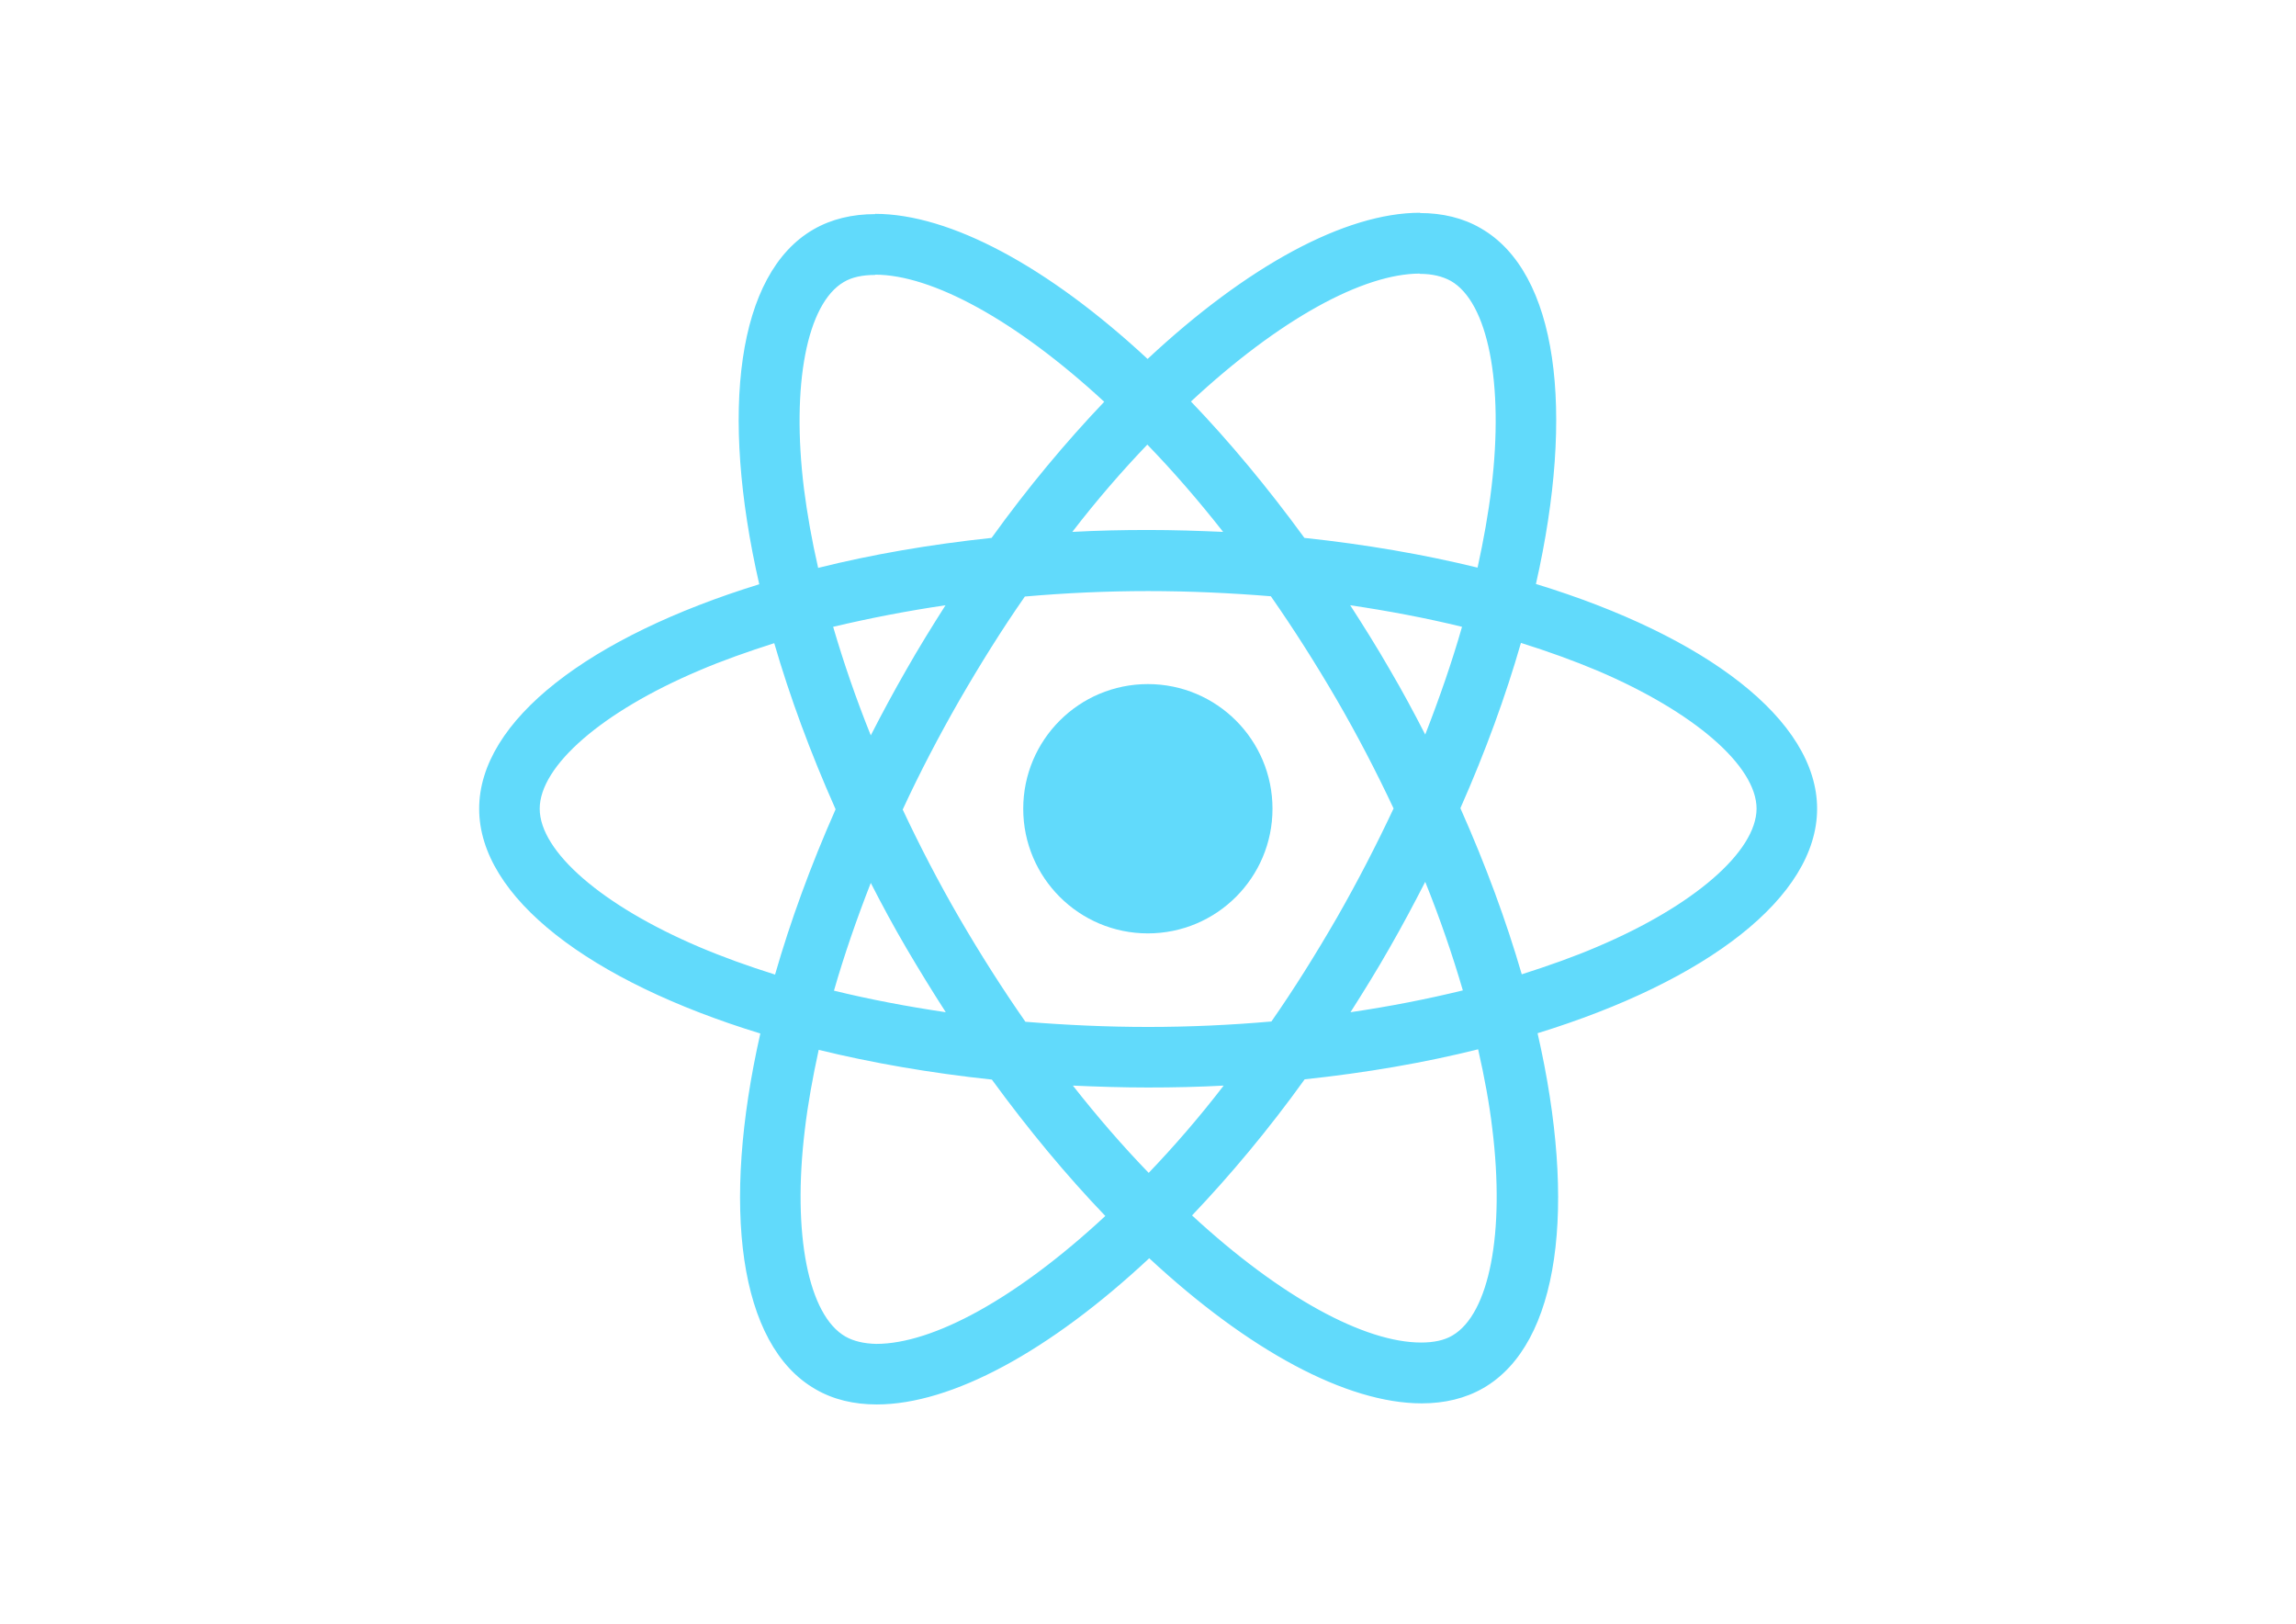
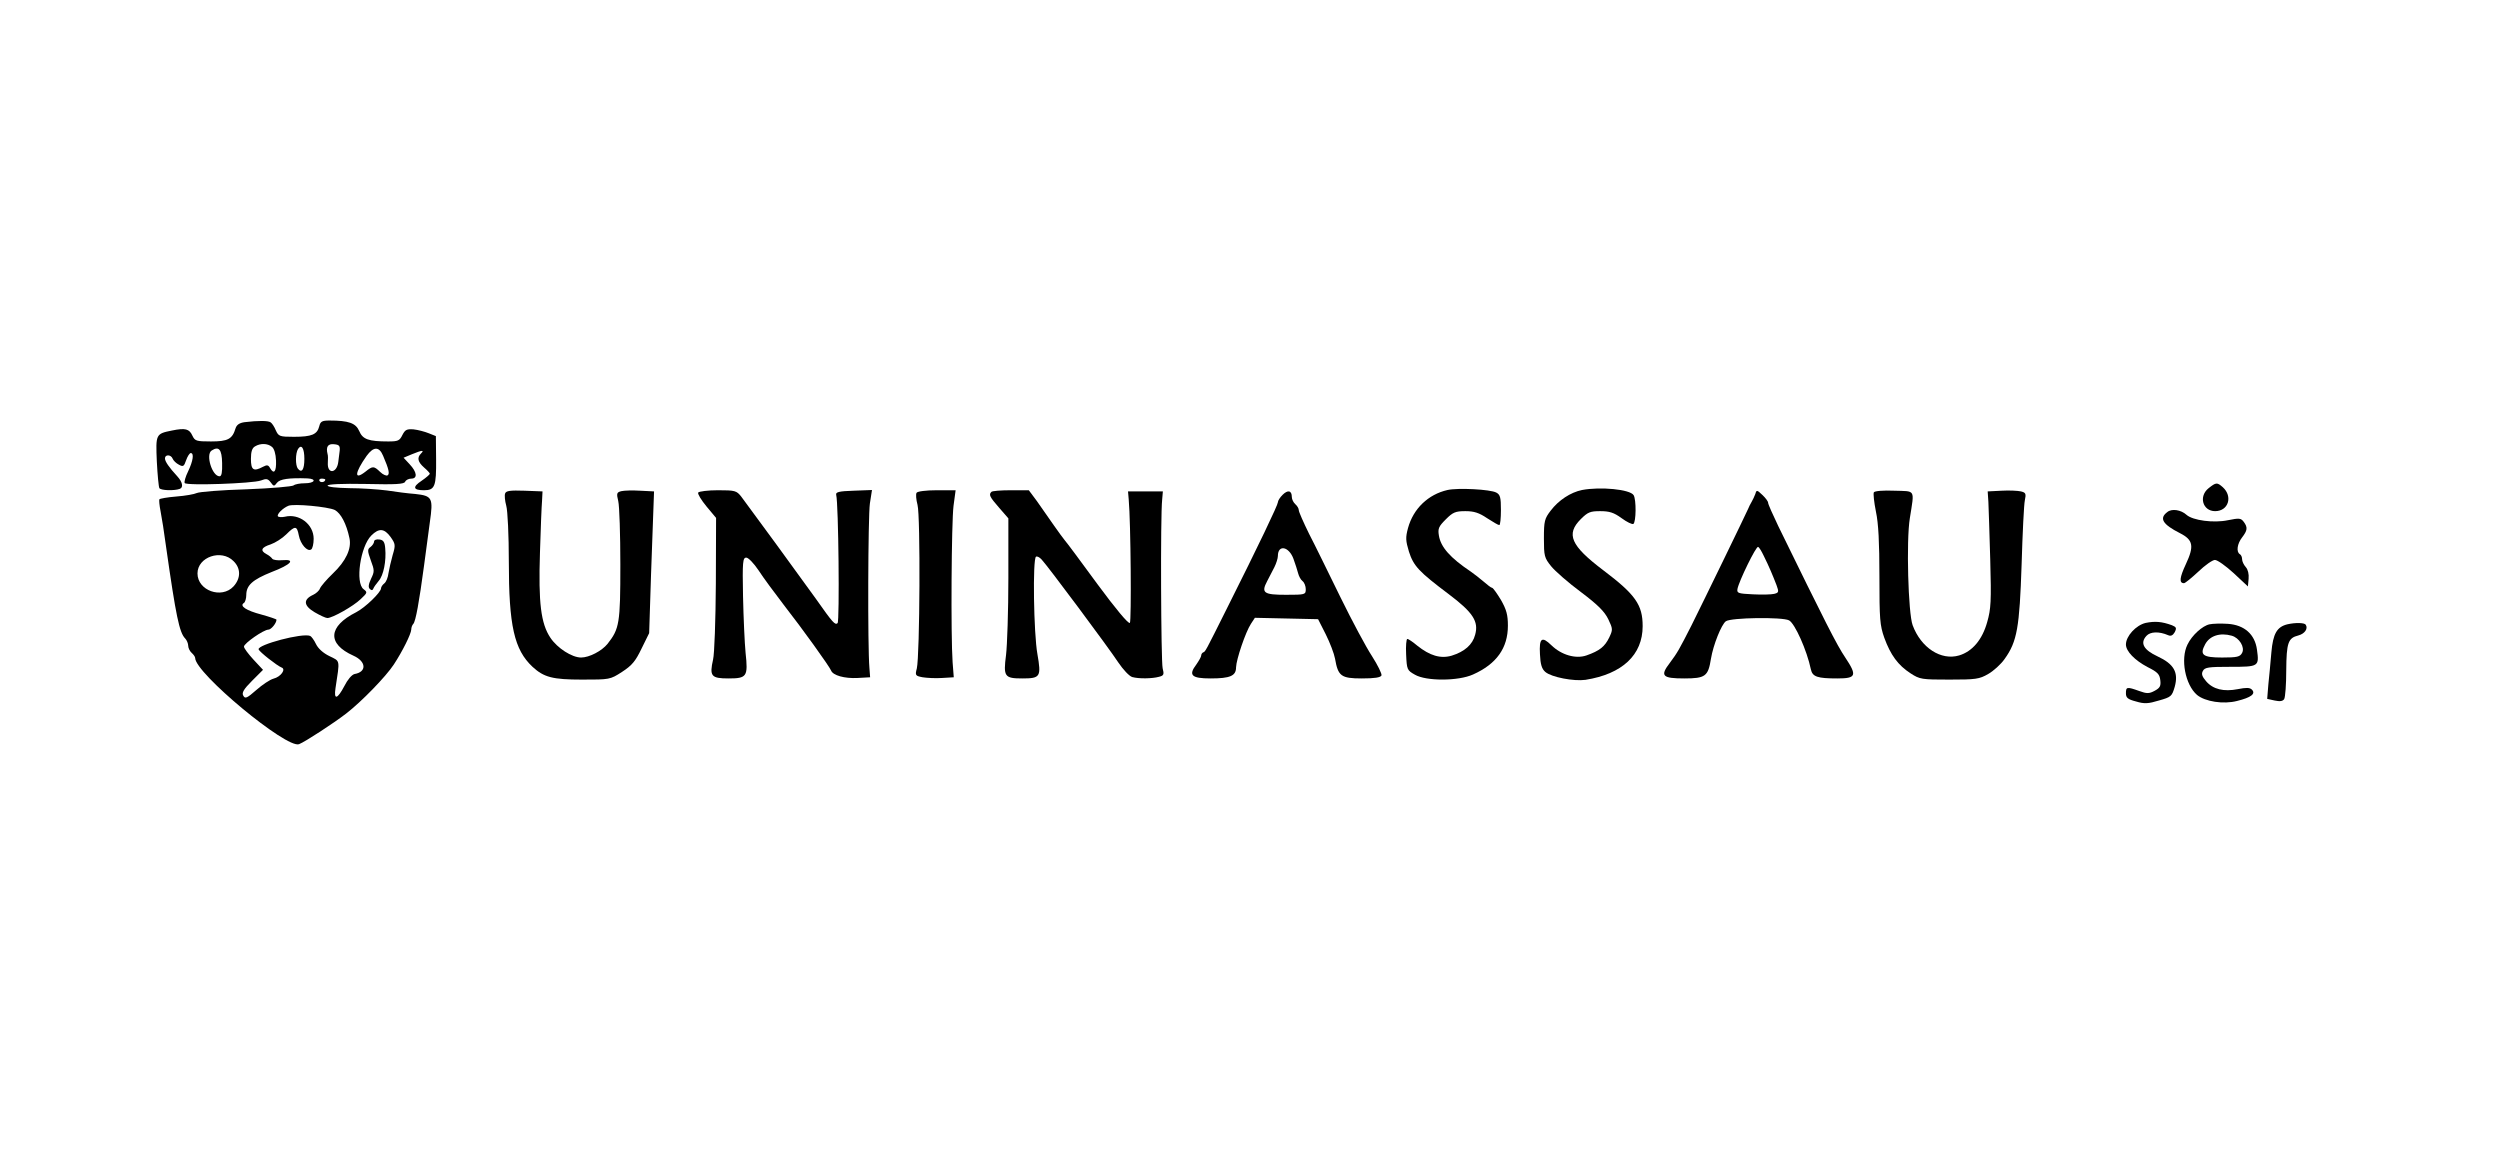
- <svg xmlns="http://www.w3.org/2000/svg" viewBox="0 0 841.9 595.3">
-   <g fill="#61DAFB">
-     <path d="M666.3 296.5c0-32.5-40.7-63.3-103.1-82.4 14.4-63.6 8-114.2-20.2-130.4-6.5-3.8-14.1-5.6-22.4-5.6v22.3c4.6 0 8.3.9 11.4 2.6 13.6 7.8 19.5 37.5 14.9 75.7-1.1 9.4-2.9 19.3-5.1 29.4-19.6-4.8-41-8.5-63.5-10.9-13.5-18.5-27.5-35.3-41.6-50 32.6-30.3 63.2-46.9 84-46.9V78c-27.5 0-63.5 19.6-99.9 53.6-36.4-33.8-72.4-53.2-99.9-53.2v22.3c20.7 0 51.4 16.5 84 46.6-14 14.7-28 31.4-41.3 49.9-22.6 2.4-44 6.1-63.6 11-2.3-10-4-19.7-5.2-29-4.7-38.2 1.1-67.9 14.6-75.8 3-1.8 6.9-2.6 11.5-2.6V78.5c-8.4 0-16 1.8-22.6 5.6-28.1 16.2-34.4 66.7-19.9 130.1-62.2 19.2-102.7 49.9-102.7 82.3 0 32.5 40.7 63.3 103.1 82.4-14.4 63.6-8 114.2 20.2 130.4 6.5 3.8 14.1 5.6 22.5 5.6 27.5 0 63.5-19.6 99.9-53.6 36.4 33.8 72.4 53.2 99.9 53.2 8.4 0 16-1.8 22.6-5.6 28.1-16.2 34.4-66.7 19.9-130.1 62-19.1 102.5-49.9 102.5-82.3zm-130.2-66.7c-3.7 12.9-8.3 26.2-13.5 39.5-4.1-8-8.4-16-13.1-24-4.6-8-9.5-15.8-14.4-23.4 14.2 2.1 27.9 4.7 41 7.9zm-45.8 106.5c-7.8 13.5-15.8 26.3-24.1 38.2-14.9 1.3-30 2-45.2 2-15.1 0-30.2-.7-45-1.9-8.3-11.9-16.4-24.6-24.2-38-7.6-13.1-14.5-26.4-20.8-39.8 6.2-13.4 13.2-26.8 20.7-39.9 7.8-13.5 15.8-26.3 24.1-38.2 14.9-1.3 30-2 45.2-2 15.1 0 30.2.7 45 1.9 8.3 11.9 16.4 24.6 24.2 38 7.6 13.1 14.5 26.4 20.8 39.8-6.3 13.4-13.2 26.8-20.7 39.9zm32.3-13c5.4 13.4 10 26.8 13.8 39.8-13.1 3.2-26.9 5.9-41.2 8 4.9-7.7 9.8-15.6 14.4-23.7 4.6-8 8.9-16.1 13-24.1zM421.2 430c-9.3-9.6-18.6-20.3-27.8-32 9 .4 18.2.7 27.5.7 9.4 0 18.7-.2 27.8-.7-9 11.7-18.3 22.4-27.5 32zm-74.4-58.9c-14.2-2.1-27.9-4.7-41-7.9 3.7-12.9 8.3-26.2 13.5-39.5 4.1 8 8.4 16 13.1 24 4.7 8 9.5 15.8 14.4 23.4zM420.7 163c9.3 9.6 18.6 20.3 27.8 32-9-.4-18.2-.7-27.5-.7-9.4 0-18.7.2-27.8.7 9-11.7 18.3-22.4 27.5-32zm-74 58.9c-4.9 7.7-9.8 15.6-14.4 23.7-4.6 8-8.9 16-13 24-5.4-13.4-10-26.8-13.8-39.8 13.1-3.1 26.9-5.8 41.2-7.9zm-90.5 125.2c-35.4-15.1-58.3-34.9-58.3-50.6 0-15.7 22.9-35.6 58.3-50.6 8.6-3.7 18-7 27.7-10.1 5.7 19.6 13.2 40 22.5 60.9-9.2 20.8-16.6 41.1-22.2 60.6-9.9-3.1-19.3-6.5-28-10.2zM310 490c-13.6-7.8-19.5-37.5-14.9-75.7 1.1-9.4 2.9-19.3 5.1-29.4 19.6 4.8 41 8.5 63.5 10.9 13.5 18.5 27.5 35.3 41.6 50-32.6 30.3-63.2 46.9-84 46.9-4.5-.1-8.3-1-11.3-2.7zm237.2-76.2c4.7 38.2-1.1 67.9-14.6 75.8-3 1.8-6.9 2.6-11.5 2.6-20.7 0-51.4-16.5-84-46.6 14-14.7 28-31.4 41.3-49.9 22.6-2.4 44-6.1 63.6-11 2.3 10.1 4.1 19.8 5.2 29.1zm38.5-66.7c-8.6 3.7-18 7-27.7 10.1-5.7-19.6-13.2-40-22.5-60.9 9.2-20.8 16.6-41.1 22.2-60.6 9.9 3.1 19.3 6.5 28.1 10.2 35.4 15.1 58.3 34.9 58.3 50.6-.1 15.7-23 35.6-58.4 50.6zM320.8 78.4z" />
-     <circle cx="420.9" cy="296.5" r="45.7" />
-     <path d="M520.5 78.1z" />
+ <svg xmlns="http://www.w3.org/2000/svg" version="1.0" width="1076pt" height="500pt" viewBox="0 0 1076 500" preserveAspectRatio="xMidYMid meet">
+   <g transform="translate(0,500) scale(0.1,-0.1)" fill="#000000" stroke="none">
+     <path d="M1053 3183 c-22 -3 -34 -11 -39 -26 -14 -47 -33 -57 -106 -57 -63 0 -69 2 -80 25 -13 29 -30 34 -88 22 -70 -14 -70 -16 -65 -134 3 -58 8 -110 11 -114 6 -10 64 -12 88 -3 16 6 12 29 -11 54 -36 39 -53 64 -53 77 0 18 26 17 33 -1 3 -8 15 -20 27 -26 18 -10 22 -8 31 19 6 17 15 31 20 31 15 0 10 -34 -11 -78 -12 -24 -18 -47 -15 -51 7 -12 293 -2 328 11 23 9 30 8 42 -8 13 -18 15 -18 27 -2 12 16 52 22 131 19 42 -2 32 -21 -11 -21 -21 0 -42 -4 -48 -9 -5 -5 -97 -13 -204 -17 -107 -3 -203 -11 -213 -16 -10 -5 -49 -12 -88 -15 -38 -3 -71 -9 -73 -12 -2 -3 0 -26 5 -51 5 -25 16 -94 24 -155 42 -295 57 -368 82 -393 7 -7 13 -22 13 -31 0 -10 7 -24 15 -31 8 -7 15 -17 15 -22 0 -65 393 -391 447 -371 26 10 150 91 203 132 66 51 171 159 205 211 38 58 74 131 75 150 0 9 4 20 9 25 10 11 25 93 46 250 7 55 19 139 25 187 15 105 11 114 -63 122 -29 2 -83 9 -122 15 -38 5 -112 10 -162 10 -54 1 -93 5 -93 11 0 6 61 9 165 7 129 -3 165 -1 169 10 3 7 15 13 26 13 28 0 25 28 -7 62 l-26 28 36 15 c44 18 55 19 39 3 -18 -18 -14 -36 13 -60 14 -12 25 -24 25 -27 0 -3 -16 -17 -35 -30 -41 -27 -37 -41 10 -41 47 0 53 17 52 134 l-1 99 -30 12 c-17 7 -47 15 -66 17 -29 2 -36 -1 -48 -24 -12 -25 -19 -28 -61 -28 -85 0 -110 9 -125 45 -15 34 -45 45 -128 45 -32 0 -39 -4 -44 -25 -9 -35 -32 -45 -109 -45 -62 0 -66 2 -78 28 -6 15 -16 30 -22 34 -10 8 -54 8 -112 1z m117 -106 c10 -7 17 -31 18 -59 2 -48 -9 -62 -26 -32 -7 13 -13 14 -30 5 -41 -22 -52 -14 -52 34 0 31 5 47 18 54 23 14 54 13 72 -2z m292 -17 c-2 -14 -4 -35 -6 -48 -6 -50 -48 -54 -45 -4 1 15 1 32 -1 37 -8 32 1 46 28 43 22 -2 26 -7 24 -28z m-152 -35 c0 -46 -11 -63 -28 -42 -11 14 -11 66 1 85 15 22 27 2 27 -43z m-354 -18 c1 -40 -2 -57 -11 -57 -32 0 -61 94 -34 111 31 20 44 5 45 -54z m693 31 c25 -58 29 -78 19 -84 -5 -3 -20 3 -32 15 -27 26 -32 26 -63 1 -50 -39 -47 -6 5 68 30 41 54 41 71 0z m-249 -102 c0 -11 -19 -15 -25 -6 -3 5 1 10 9 10 9 0 16 -2 16 -4z m41 -131 c26 -14 50 -59 63 -121 10 -45 -15 -99 -72 -153 -26 -25 -51 -54 -55 -64 -3 -9 -17 -22 -31 -28 -42 -20 -39 -46 8 -74 24 -14 48 -25 55 -25 22 0 112 51 143 81 30 28 30 30 13 43 -37 27 -14 184 33 231 33 33 56 31 83 -6 21 -30 22 -35 9 -78 -7 -25 -15 -60 -18 -78 -2 -18 -10 -38 -18 -44 -8 -6 -14 -16 -14 -21 0 -17 -68 -83 -107 -103 -121 -61 -126 -136 -12 -187 56 -25 58 -70 5 -79 -12 -3 -30 -24 -44 -52 -30 -57 -46 -61 -38 -9 19 125 21 115 -26 138 -27 13 -49 33 -58 52 -8 17 -20 33 -25 35 -33 14 -228 -38 -222 -58 4 -11 79 -70 99 -78 20 -7 -3 -40 -35 -48 -15 -4 -48 -26 -74 -49 -40 -35 -48 -39 -56 -24 -7 12 1 27 38 64 l47 47 -41 44 c-22 24 -41 49 -41 56 0 14 85 73 105 73 12 0 35 28 35 43 0 2 -29 12 -65 22 -65 17 -96 37 -75 50 5 3 10 19 10 34 0 42 27 66 109 99 84 32 105 56 47 51 -21 -2 -40 1 -44 6 -4 6 -15 15 -25 20 -28 15 -23 29 18 42 20 7 50 26 67 43 38 38 46 38 54 -4 7 -38 37 -72 53 -61 6 3 11 24 11 46 0 63 -63 110 -124 95 -14 -3 -27 -2 -30 2 -5 9 21 35 45 45 23 10 171 -4 200 -18z m-436 -220 c32 -31 32 -74 0 -109 -51 -55 -155 -18 -155 56 0 71 103 106 155 53z" />
+     <path d="M1610 2669 c0 -6 -7 -17 -15 -23 -14 -10 -14 -16 1 -58 16 -43 16 -48 1 -79 -11 -24 -13 -37 -5 -44 7 -7 12 -6 15 2 2 6 13 21 23 33 21 24 33 86 28 140 -2 27 -8 36 -25 38 -13 2 -23 -2 -23 -9z" />
+     <path d="M9506 2899 c-44 -35 -26 -99 28 -99 57 0 77 63 33 103 -25 22 -29 21 -61 -4z" />
+     <path d="M6230 2891 c-83 -19 -147 -80 -170 -164 -11 -41 -10 -54 4 -101 20 -62 42 -86 171 -183 105 -79 130 -118 114 -175 -11 -43 -46 -73 -101 -90 -48 -14 -94 0 -148 43 -19 16 -38 29 -43 29 -4 0 -7 -30 -5 -67 3 -65 4 -68 38 -87 48 -28 186 -28 250 1 101 45 150 114 150 210 0 46 -6 69 -30 111 -17 28 -34 52 -38 52 -4 0 -21 13 -38 28 -18 15 -42 34 -54 42 -88 59 -129 105 -137 155 -5 30 -1 39 30 70 30 30 41 35 84 35 37 0 59 -7 93 -30 25 -16 48 -30 53 -30 4 0 7 29 7 65 0 54 -3 66 -20 75 -26 14 -165 21 -210 11z" />
+     <path d="M6809 2891 c-49 -10 -101 -44 -135 -89 -26 -34 -29 -44 -29 -119 0 -76 2 -84 31 -120 17 -21 74 -71 128 -111 73 -55 102 -84 118 -117 20 -42 20 -45 4 -79 -19 -39 -41 -57 -98 -77 -46 -16 -108 2 -151 44 -41 40 -53 31 -49 -39 2 -44 8 -63 23 -76 27 -23 123 -41 173 -34 158 25 246 107 246 231 0 92 -31 136 -170 241 -140 106 -161 155 -96 220 30 30 41 34 83 34 40 0 59 -6 92 -30 23 -17 46 -28 51 -25 12 8 13 105 1 124 -16 25 -143 37 -222 22z" />
+     <path d="M2174 2876 c-3 -8 -1 -31 5 -53 6 -21 11 -128 11 -240 0 -276 23 -379 102 -453 49 -45 86 -55 213 -55 119 0 121 0 172 33 43 28 58 46 84 100 l33 67 8 250 c5 138 10 275 11 305 l2 55 -60 3 c-32 2 -69 1 -81 -2 -20 -5 -21 -10 -13 -43 5 -21 9 -144 9 -274 0 -252 -4 -275 -55 -340 -25 -31 -79 -59 -114 -59 -39 0 -102 40 -132 85 -41 61 -52 150 -45 366 3 101 7 202 9 224 l2 40 -78 3 c-60 2 -79 0 -83 -12z" />
+     <path d="M3005 2880 c-3 -6 13 -32 36 -60 l41 -49 -1 -283 c-1 -156 -6 -303 -12 -327 -16 -71 -8 -81 66 -81 80 0 85 8 74 110 -4 41 -9 150 -11 243 -3 150 -1 167 14 167 9 0 33 -25 53 -55 20 -31 69 -97 108 -148 82 -105 196 -264 204 -283 8 -21 58 -35 114 -32 l54 3 -3 40 c-8 91 -6 654 2 708 l9 58 -79 -3 c-64 -2 -78 -6 -75 -18 10 -37 15 -545 6 -552 -11 -9 -19 -1 -95 107 -60 84 -286 393 -320 438 -20 25 -26 27 -100 27 -43 0 -82 -5 -85 -10z" />
+     <path d="M3945 2879 c-4 -6 -2 -29 4 -52 13 -47 10 -648 -3 -704 -8 -30 -6 -32 25 -38 19 -3 57 -5 84 -3 l50 3 -5 65 c-8 114 -5 603 4 673 l9 67 -81 0 c-47 0 -84 -5 -87 -11z" />
+     <path d="M4267 2883 c-12 -12 -8 -21 33 -68 l40 -46 0 -257 c0 -141 -5 -290 -10 -331 -12 -93 -7 -101 70 -101 78 0 82 7 65 105 -16 88 -21 410 -6 419 4 3 15 -2 24 -12 25 -26 288 -379 330 -443 21 -31 47 -59 60 -63 29 -8 86 -7 115 1 21 5 23 10 16 37 -7 30 -10 655 -2 726 l3 35 -75 0 -75 0 3 -35 c9 -100 12 -524 5 -531 -6 -6 -63 63 -139 166 -71 97 -134 182 -140 188 -6 7 -28 37 -49 67 -21 30 -53 76 -72 103 l-35 47 -77 0 c-43 0 -81 -3 -84 -7z" />
+     <path d="M5520 2870 c-11 -11 -20 -25 -20 -32 0 -11 -82 -183 -219 -456 -94 -188 -93 -187 -103 -190 -4 -2 -8 -8 -8 -13 0 -6 -10 -23 -21 -39 -35 -46 -21 -60 61 -60 85 0 110 11 110 48 1 34 41 152 64 187 l17 26 136 -3 136 -3 33 -65 c18 -36 36 -83 40 -105 13 -75 26 -85 115 -85 56 0 81 4 85 13 2 7 -16 44 -41 83 -25 38 -86 152 -136 254 -50 102 -110 225 -135 273 -24 49 -44 94 -44 101 0 8 -7 19 -15 26 -8 7 -15 21 -15 31 0 28 -17 32 -40 9z m47 -275 c8 -22 17 -50 20 -62 3 -12 11 -28 19 -34 8 -6 14 -22 14 -35 0 -23 -2 -24 -85 -24 -96 0 -108 8 -81 59 9 17 23 44 31 60 8 16 15 38 15 48 0 50 47 42 67 -12z" />
+     <path d="M7555 2874 c-4 -10 -11 -26 -16 -34 -5 -8 -12 -22 -15 -30 -8 -19 -194 -402 -244 -502 -52 -102 -60 -117 -93 -161 -43 -56 -33 -67 62 -67 91 0 103 9 115 85 10 60 45 147 64 161 21 16 244 19 272 4 25 -13 77 -129 94 -211 7 -32 28 -39 114 -39 81 0 86 12 34 90 -36 53 -88 156 -288 565 -24 50 -44 95 -44 101 0 6 -11 21 -25 34 -23 22 -25 22 -30 4z m36 -266 c23 -46 40 -87 55 -126 11 -30 10 -33 -10 -38 -12 -3 -53 -4 -91 -2 -64 3 -70 5 -67 23 6 33 81 187 89 181 5 -2 15 -19 24 -38z" />
+     <path d="M8065 2881 c-3 -6 1 -43 9 -83 11 -51 15 -134 15 -278 0 -185 2 -211 21 -265 27 -74 59 -118 113 -153 40 -26 48 -27 167 -27 114 0 129 2 167 24 23 13 55 42 71 65 54 75 64 136 73 406 4 135 10 259 14 277 6 28 4 33 -17 38 -13 3 -51 5 -83 3 l-60 -3 3 -45 c1 -25 5 -137 8 -249 5 -179 3 -212 -13 -268 -21 -76 -64 -127 -121 -144 -78 -23 -164 33 -200 130 -19 51 -28 364 -12 461 20 127 26 115 -67 118 -47 2 -84 -1 -88 -7z" />
+     <path d="M9328 2796 c-36 -27 -20 -53 55 -91 57 -29 61 -56 25 -133 -27 -58 -30 -82 -8 -82 5 0 33 23 62 50 29 28 61 50 71 50 11 0 47 -26 81 -57 l61 -57 3 33 c2 20 -3 40 -12 50 -9 10 -16 25 -16 34 0 9 -4 19 -10 22 -16 10 -11 45 10 72 23 30 25 43 7 67 -12 16 -19 17 -68 7 -61 -13 -151 -1 -178 23 -24 22 -64 28 -83 12z" />
+     <path d="M9235 2319 c-42 -10 -85 -57 -85 -93 0 -29 38 -68 93 -97 44 -22 52 -31 55 -57 3 -25 -2 -33 -24 -45 -24 -13 -34 -13 -67 -1 -53 19 -57 18 -57 -10 0 -19 8 -26 43 -35 36 -11 53 -10 99 4 53 15 56 18 68 59 17 62 -3 98 -74 131 -60 28 -76 57 -48 88 17 19 55 20 94 3 11 -5 20 -1 28 13 9 18 7 22 -12 30 -44 16 -73 18 -113 10z" />
+     <path d="M9510 2313 c-30 -6 -76 -47 -95 -87 -31 -62 -10 -173 41 -217 35 -29 114 -41 172 -26 61 15 82 31 64 49 -9 9 -25 9 -60 2 -61 -12 -107 -1 -137 34 -17 20 -21 31 -14 44 8 16 25 18 118 18 123 0 125 1 115 74 -9 66 -54 106 -125 111 -30 2 -65 1 -79 -2z m95 -49 c33 -9 58 -50 45 -74 -9 -17 -21 -20 -86 -20 -83 0 -98 11 -73 57 20 37 64 51 114 37z" />
+     <path d="M9845 2313 c-45 -11 -62 -40 -69 -121 -4 -42 -9 -105 -13 -138 l-5 -62 32 -7 c23 -5 35 -3 41 6 5 8 9 64 9 124 1 119 8 139 52 150 27 7 43 29 32 46 -5 9 -44 10 -79 2z" />
  </g>
</svg>
